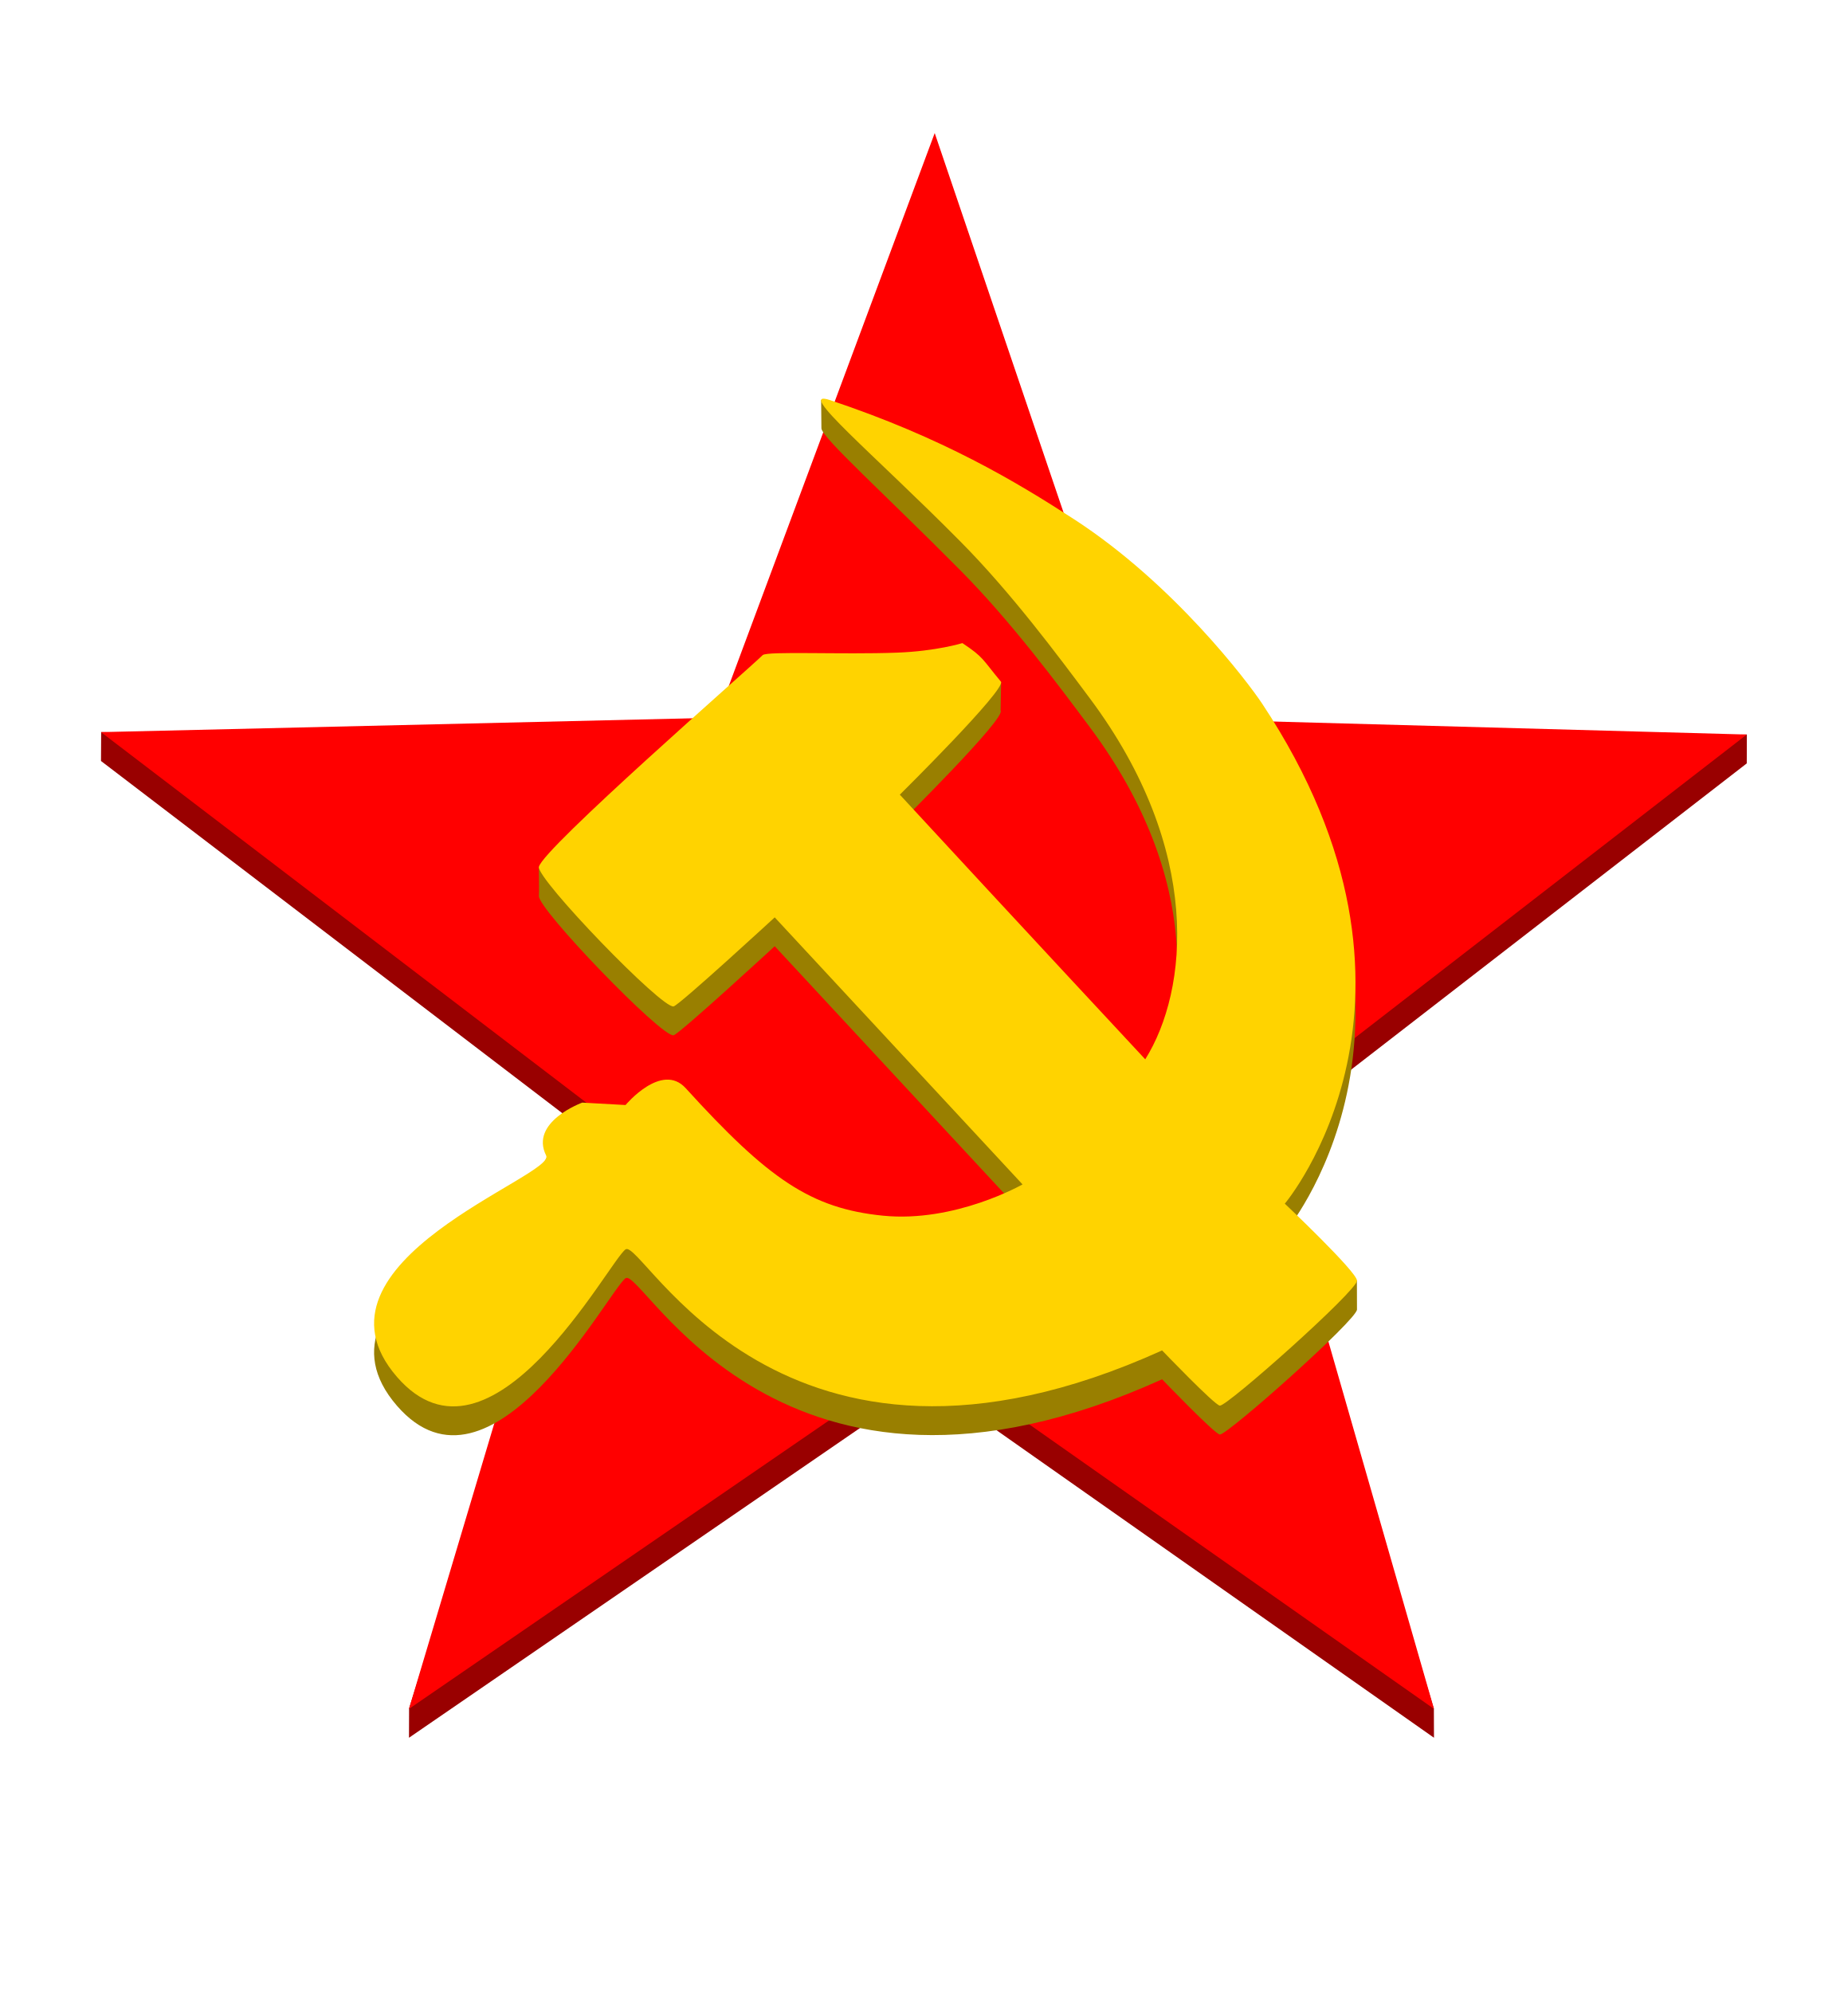
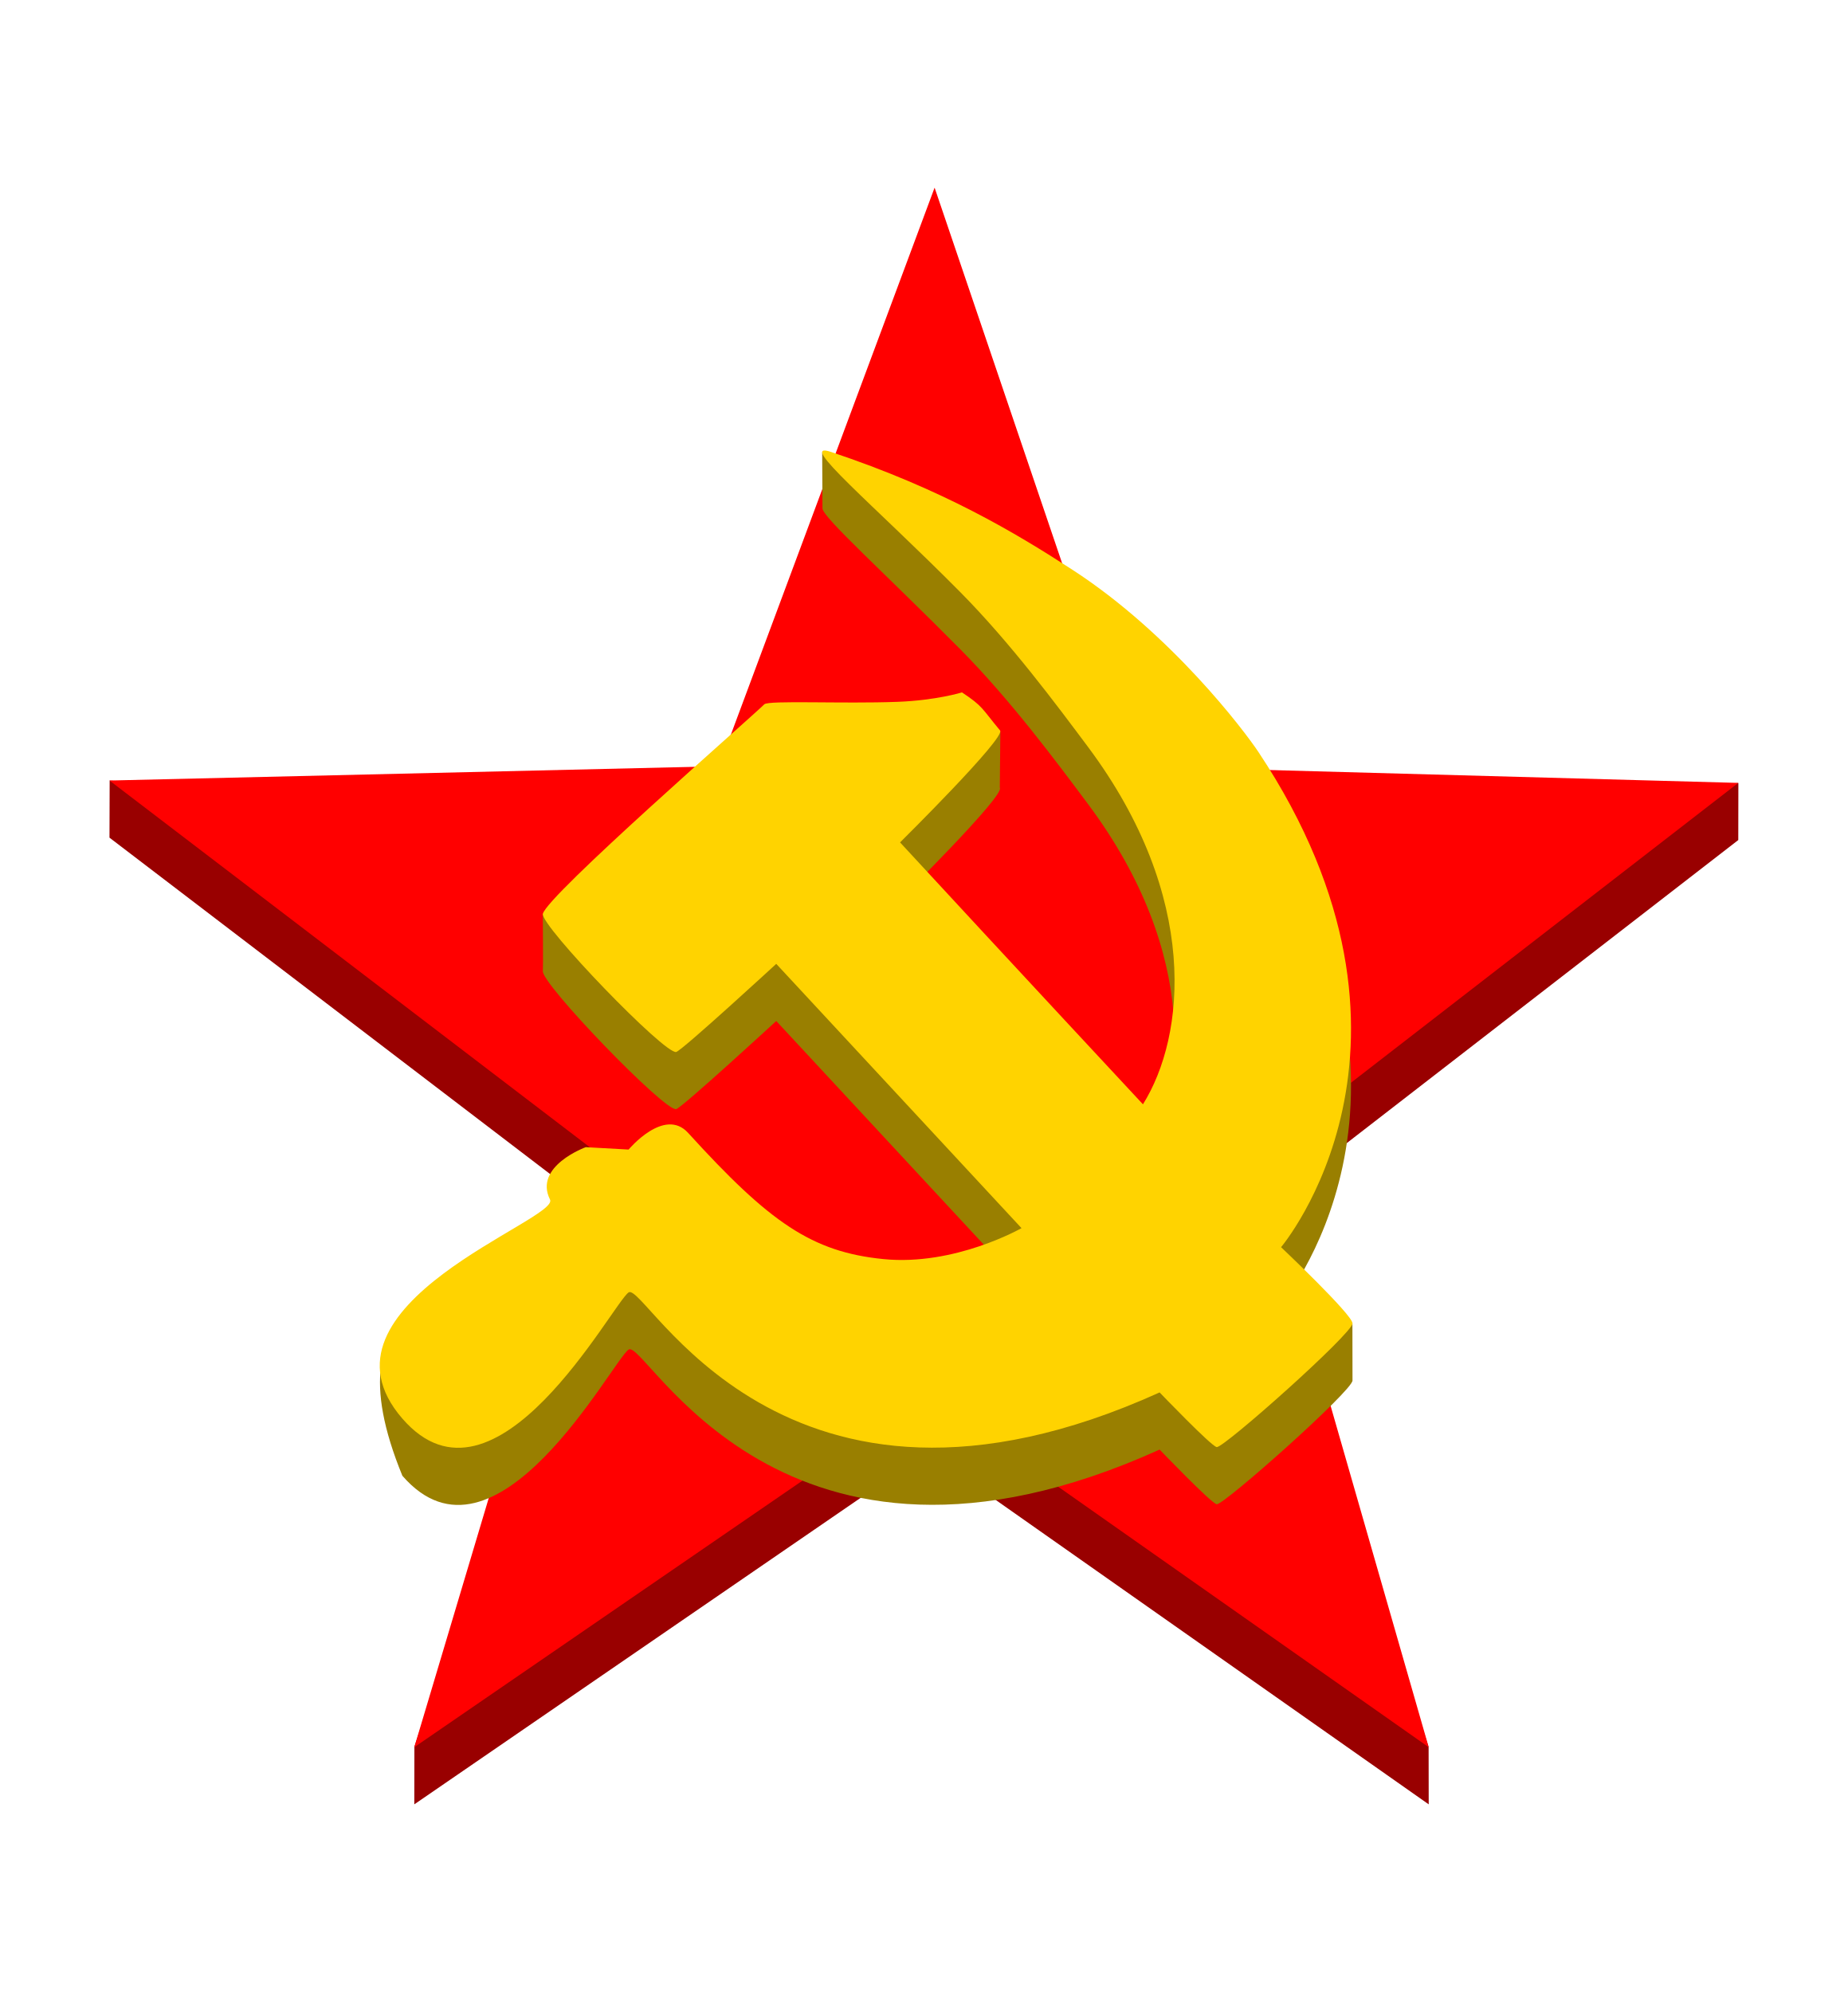
<svg xmlns="http://www.w3.org/2000/svg" xmlns:xlink="http://www.w3.org/1999/xlink" version="1.1" width="128" height="138" viewBox="0 0 128 138" id="svg2" xml:space="preserve">
  <defs id="defs26">
    <linearGradient id="linearGradient2776">
      <stop id="stop2772" style="stop-color:#cca900;stop-opacity:1;" offset="0" />
      <stop id="stop2774" style="stop-color:#6b4c00;stop-opacity:1;" offset="1" />
    </linearGradient>
    <linearGradient id="linearGradient2725">
      <stop id="stop2721" style="stop-color:#990000;stop-opacity:1;" offset="0" />
      <stop id="stop2723" style="stop-color:#330000;stop-opacity:1;" offset="1" />
    </linearGradient>
    <linearGradient id="linearGradient3799">
      <stop id="stop3801" style="stop-color:#ff0000;stop-opacity:1" offset="0" />
      <stop id="stop3803" style="stop-color:#440000;stop-opacity:1" offset="1" />
    </linearGradient>
    <linearGradient id="linearGradient3777">
      <stop id="stop3779" style="stop-color:#ffd300;stop-opacity:1" offset="0" />
      <stop id="stop3781" style="stop-color:#a07100;stop-opacity:1" offset="1" />
    </linearGradient>
    <linearGradient id="linearGradient3767">
      <stop id="stop3769" style="stop-color:#000000;stop-opacity:1" offset="0" />
    </linearGradient>
    <linearGradient id="linearGradient3761">
      <stop id="stop3763" style="stop-color:#ffd300;stop-opacity:1" offset="0" />
    </linearGradient>
    <linearGradient x1="16" y1="126" x2="225" y2="126" id="linearGradient3797" xlink:href="#linearGradient3777" gradientUnits="userSpaceOnUse" />
    <linearGradient x1="-21" y1="128.5" x2="279" y2="128.5" id="linearGradient3805" xlink:href="#linearGradient3799" gradientUnits="userSpaceOnUse" />
    <linearGradient x1="16" y1="126" x2="225" y2="126" id="linearGradient3833" xlink:href="#linearGradient3777" gradientUnits="userSpaceOnUse" />
    <linearGradient x1="16" y1="126" x2="225" y2="126" id="linearGradient3835" xlink:href="#linearGradient3777" gradientUnits="userSpaceOnUse" />
    <linearGradient x1="16" y1="126" x2="225" y2="126" id="linearGradient3837" xlink:href="#linearGradient3777" gradientUnits="userSpaceOnUse" />
    <linearGradient x1="16" y1="126" x2="225" y2="126" id="linearGradient3839" xlink:href="#linearGradient3777" gradientUnits="userSpaceOnUse" />
    <linearGradient x1="16" y1="126" x2="225" y2="126" id="linearGradient3841" xlink:href="#linearGradient3777" gradientUnits="userSpaceOnUse" />
    <linearGradient x1="16" y1="126" x2="225" y2="126" id="linearGradient3843" xlink:href="#linearGradient3777" gradientUnits="userSpaceOnUse" />
    <linearGradient x1="16" y1="126" x2="225" y2="126" id="linearGradient3845" xlink:href="#linearGradient3777" gradientUnits="userSpaceOnUse" />
    <linearGradient x1="16" y1="126" x2="225" y2="126" id="linearGradient3852" xlink:href="#linearGradient3777" gradientUnits="userSpaceOnUse" />
    <linearGradient x1="16" y1="126" x2="225" y2="126" id="linearGradient3854" xlink:href="#linearGradient3777" gradientUnits="userSpaceOnUse" />
    <linearGradient x1="16" y1="126" x2="225" y2="126" id="linearGradient3856" xlink:href="#linearGradient3777" gradientUnits="userSpaceOnUse" />
    <linearGradient x1="16" y1="126" x2="225" y2="126" id="linearGradient3862" xlink:href="#linearGradient3777" gradientUnits="userSpaceOnUse" />
    <linearGradient x1="16" y1="126" x2="225" y2="126" id="linearGradient3864" xlink:href="#linearGradient3777" gradientUnits="userSpaceOnUse" />
    <linearGradient x1="-21" y1="128.5" x2="279" y2="128.5" id="linearGradient3866" xlink:href="#linearGradient3799" gradientUnits="userSpaceOnUse" />
    <linearGradient x1="-21" y1="128.5" x2="279" y2="128.5" id="linearGradient3868" xlink:href="#linearGradient3799" gradientUnits="userSpaceOnUse" />
    <linearGradient x1="-21" y1="128.5" x2="279" y2="128.5" id="linearGradient3870" xlink:href="#linearGradient3799" gradientUnits="userSpaceOnUse" />
    <linearGradient x1="-21" y1="128.5" x2="279" y2="128.5" id="linearGradient3876" xlink:href="#linearGradient3799" gradientUnits="userSpaceOnUse" />
    <linearGradient x1="-21" y1="128.5" x2="279" y2="128.5" id="linearGradient3878" xlink:href="#linearGradient3799" gradientUnits="userSpaceOnUse" />
    <linearGradient x1="-21" y1="128.5" x2="279" y2="128.5" id="linearGradient3880" xlink:href="#linearGradient3799" gradientUnits="userSpaceOnUse" />
    <linearGradient x1="-21" y1="128.5" x2="279" y2="128.5" id="linearGradient3885" xlink:href="#linearGradient3799" gradientUnits="userSpaceOnUse" />
    <linearGradient x1="-21" y1="128.5" x2="279" y2="128.5" id="linearGradient3887" xlink:href="#linearGradient3799" gradientUnits="userSpaceOnUse" />
    <linearGradient x1="65.92" y1="69.057" x2="89.047" y2="92.379" id="linearGradient3924" xlink:href="#linearGradient3777" gradientUnits="userSpaceOnUse" spreadMethod="pad" gradientTransform="translate(-0.3088373,-0.8370961)" />
    <linearGradient x1="118.39" y1="128.5" x2="173.78" y2="236.975" id="linearGradient3932" xlink:href="#linearGradient3799" gradientUnits="userSpaceOnUse" />
    <linearGradient x1="118.39" y1="128.5" x2="173.78" y2="236.975" id="linearGradient3932-6" xlink:href="#linearGradient2725" gradientUnits="userSpaceOnUse" gradientTransform="matrix(0.5,0,0,0.5,-0.5037525,1.552734)" />
    <linearGradient xlink:href="#linearGradient2776" id="linearGradient2769" gradientUnits="userSpaceOnUse" gradientTransform="translate(-0.3088393,1.162902)" x1="65.92" y1="69.057" x2="89.047" y2="92.379" spreadMethod="pad" />
  </defs>
-   <path id="polygon11-2" style="fill:#990000;stroke-width:4;stroke-miterlimit:10;fill-opacity:1" d="m 87.406,78.891 11.917,39.491 0.007,2.004 -35.084,-24.667 -35.916,24.667 0.007,-2.029 12.493,-39.804 -33.834,-25.834 0.012,-2.003 42.654,1.003 15.083,-40.5 13.75,40.5 42.508,-0.834 -0.007,2.001 z" />
-   <polygon points="57.667,237.667 82.667,154 15,102.333 100.333,100.333 130.5,19.333 158,100.333 243,102.667 175.819,154.676 199.667,237.667 129.5,188.333 " transform="matrix(0.5,0,0,0.5,-0.5037525,-0.4472656)" id="polygon11" style="fill:#ff0000;fill-opacity:1;stroke:none;stroke-width:8;stroke-miterlimit:10" />
-   <path d="m 37.33,62.053 c -0.167,0.834 8.555,9.882 9.334,9.666 0.43,-0.118 7,-6.167 7,-6.167 l 17.166,18.5 c 0,0 -4.667,2.667 -9.666,2.167 -5,-0.5 -7.95,-2.545 -13.666,-8.833 -1.667,-1.833 -4.167,1.167 -4.167,1.167 l -3,-0.167 c 0,0 -3.667,1.333 -2.5,3.667 0.707,1.414 -17.239,7.364 -10.334,15.334 6.5,7.5 14.666,-8 15.834,-8.834 1.167,-0.834 10.666,19 37.166,7 0,0 3.643,3.798 4,3.826 0.519,0.042 9.5,-7.951 9.5,-8.66 0,-0.101 -0.006,-2.001 -0.006,-2.001 l -4.994,-3.332 c 0,0 12,-14.167 -1.573,-34.645 -0.995,-1.5 -6.127,-8.297 -13.031,-12.773 -4.005,-2.596 -8.747,-6.454 -16.548,-9.055 -0.115,-0.038 -0.966,-1.224 -0.966,-1.224 l 0.02,1.982 c 0.006,0.622 4.423,4.59 9.631,9.847 3.533,3.567 6.753,7.9 8.967,10.868 7.833,10.5 6.824,20.218 3.833,25 0,0 -8.937,-9.572 -17.021,-18.33 0,0 7.417,-7.333 7,-7.833 l 0.039,-1.968 c 0,0 -1.342,0.207 -2.706,-0.699 0,0 -1.793,0.558 -4.513,0.661 -3.838,0.145 -9.004,-0.122 -9.299,0.169 -0.904,0.891 -13.032,9.792 -15.506,12.707 0,0 0.03,1.837 0.006,1.96 z" id="path3813-8" style="fill:#997f00;fill-opacity:1;fill-rule:nonzero;stroke:none;stroke-width:2.2;stroke-miterlimit:10;stroke-dasharray:none" />
-   <path d="m 37.33,60.053 c -0.167,0.834 8.555,9.882 9.334,9.666 0.43,-0.118 7,-6.167 7,-6.167 l 17.166,18.5 c 0,0 -4.667,2.667 -9.666,2.167 -5,-0.5 -7.95,-2.545 -13.666,-8.833 -1.667,-1.833 -4.167,1.167 -4.167,1.167 l -3,-0.167 c 0,0 -3.667,1.333 -2.5,3.667 0.707,1.414 -17.24,7.364 -10.334,15.334 6.5,7.5 14.667,-8 15.834,-8.834 1.167,-0.834 10.666,19 37.166,7 0,0 3.643,3.798 4,3.826 0.519,0.042 9.5,-7.952 9.5,-8.66 0,-0.604 -5,-5.333 -5,-5.333 0,0 12,-14.167 -1.573,-34.645 -0.995,-1.5 -6.127,-8.297 -13.031,-12.773 -4.005,-2.596 -9.095,-5.648 -16.896,-8.249 -2.5,-0.834 2.992,3.7 9.033,9.799 3.533,3.567 6.753,7.9 8.967,10.868 7.833,10.5 6.824,20.218 3.833,25 0,0 -8.916,-9.575 -17,-18.334 0,0 7.416,-7.333 7,-7.833 -1.307,-1.569 -1.171,-1.673 -2.667,-2.667 0,0 -1.793,0.558 -4.513,0.661 -3.838,0.145 -9.025,-0.118 -9.32,0.172 -1.002,0.988 -15.25,13.418 -15.5,14.668 z" id="path3813" style="fill:#ffd300;fill-opacity:1;fill-rule:nonzero;stroke:none;stroke-width:2.2;stroke-miterlimit:10;stroke-dasharray:none" />
+   <path id="polygon11-2" style="fill:#990000;fill-opacity:1;stroke-width:3.959;stroke-miterlimit:10" d="M 87.164,83.932 98.958,121.036 98.965,125 64.244,100.587 28.698,125 l 0.007,-3.993 12.364,-37.409 -33.485,-25.567 0.012,-3.958 42.214,2.968 14.928,-40.082 13.608,40.082 42.069,-2.795 -0.007,3.95 z" />
+   <polygon points="158,100.333 243,102.667 175.819,154.676 199.667,237.667 129.5,188.333 57.667,237.667 82.667,154 15,102.333 100.333,100.333 130.5,19.333 " transform="matrix(0.4948439,0,0,0.4948439,0.1614069,3.433183)" id="polygon11" style="fill:#ff0000;fill-opacity:1;stroke:none;stroke-width:8;stroke-miterlimit:10" />
+   <path d="m 37.605,67.268 c -0.165,0.825 8.467,9.78 9.237,9.567 0.426,-0.117 6.928,-6.103 6.928,-6.103 L 70.759,89.041 c 0,0 -4.618,2.639 -9.567,2.144 -4.948,-0.495 -7.868,-2.518 -13.526,-8.742 -1.65,-1.815 -4.124,1.154 -4.124,1.154 l -2.969,-0.165 c 0,0 -3.629,1.319 -2.474,3.629 -5.778,2.146 -15.59,2.082 -10.227,15.175 6.433,7.423 14.515,-7.918 15.67,-8.742 1.155,-0.825 10.557,18.804 36.783,6.928 0,0 3.605,3.759 3.959,3.787 0.514,0.042 9.402,-7.87 9.402,-8.571 0,-0.1 -0.006,-3.964 -0.006,-3.964 L 88.738,90.361 c 0,0 11.876,-14.021 -1.557,-34.288 C 86.197,54.588 81.118,47.862 74.285,43.431 70.322,40.862 65.628,34.813 57.908,32.239 57.794,32.201 56.952,31.332 56.952,31.332 l 0.02,3.888 c 0.006,0.616 4.378,4.542 9.532,9.745 3.497,3.53 6.683,7.819 8.875,10.756 7.753,10.392 6.753,20.01 3.794,24.742 0,0 -8.845,-9.473 -16.846,-18.141 0,0 7.34,-7.258 6.928,-7.753 l 0.038,-3.896 c 0,0 -1.328,2.154 -2.678,1.257 0,0 -1.775,0.552 -4.466,0.654 -3.798,0.144 -8.912,-0.12 -9.204,0.167 -0.894,0.881 -12.898,7.683 -15.346,10.568 0,0 0.03,3.827 0.006,3.948 z" id="path3813-8" style="fill:#997f00;fill-opacity:1;fill-rule:nonzero;stroke:none;stroke-width:2.177;stroke-miterlimit:10;stroke-dasharray:none" />
+   <path d="m 37.605,63.309 c -0.165,0.825 8.467,9.78 9.237,9.567 0.426,-0.117 6.928,-6.103 6.928,-6.103 l 16.989,18.309 c 0,0 -4.618,2.639 -9.567,2.144 -4.948,-0.495 -7.868,-2.518 -13.526,-8.742 -1.65,-1.815 -4.124,1.154 -4.124,1.154 l -2.969,-0.165 c 0,0 -3.629,1.319 -2.474,3.629 0.7,1.399 -17.062,7.289 -10.227,15.175 6.433,7.423 14.515,-7.918 15.67,-8.742 1.155,-0.825 10.557,18.804 36.783,6.928 0,0 3.605,3.759 3.959,3.787 0.514,0.042 9.402,-7.87 9.402,-8.571 0,-0.598 -4.948,-5.278 -4.948,-5.278 0,0 11.876,-14.021 -1.557,-34.288 -0.984,-1.485 -6.063,-8.211 -12.897,-12.642 -3.963,-2.569 -9.001,-5.589 -16.722,-8.163 -2.474,-0.825 2.961,3.662 8.94,9.697 3.497,3.53 6.683,7.819 8.875,10.756 7.753,10.392 6.753,20.01 3.794,24.742 0,0 -8.824,-9.476 -16.825,-18.144 0,0 7.34,-7.258 6.928,-7.753 -1.294,-1.553 -1.159,-1.656 -2.639,-2.639 0,0 -1.775,0.552 -4.466,0.654 -3.798,0.144 -8.932,-0.117 -9.224,0.17 -0.992,0.978 -15.093,13.279 -15.34,14.516 z" id="path3813" style="fill:#ffd300;fill-opacity:1;fill-rule:nonzero;stroke:none;stroke-width:2.177;stroke-miterlimit:10;stroke-dasharray:none" />
</svg>
